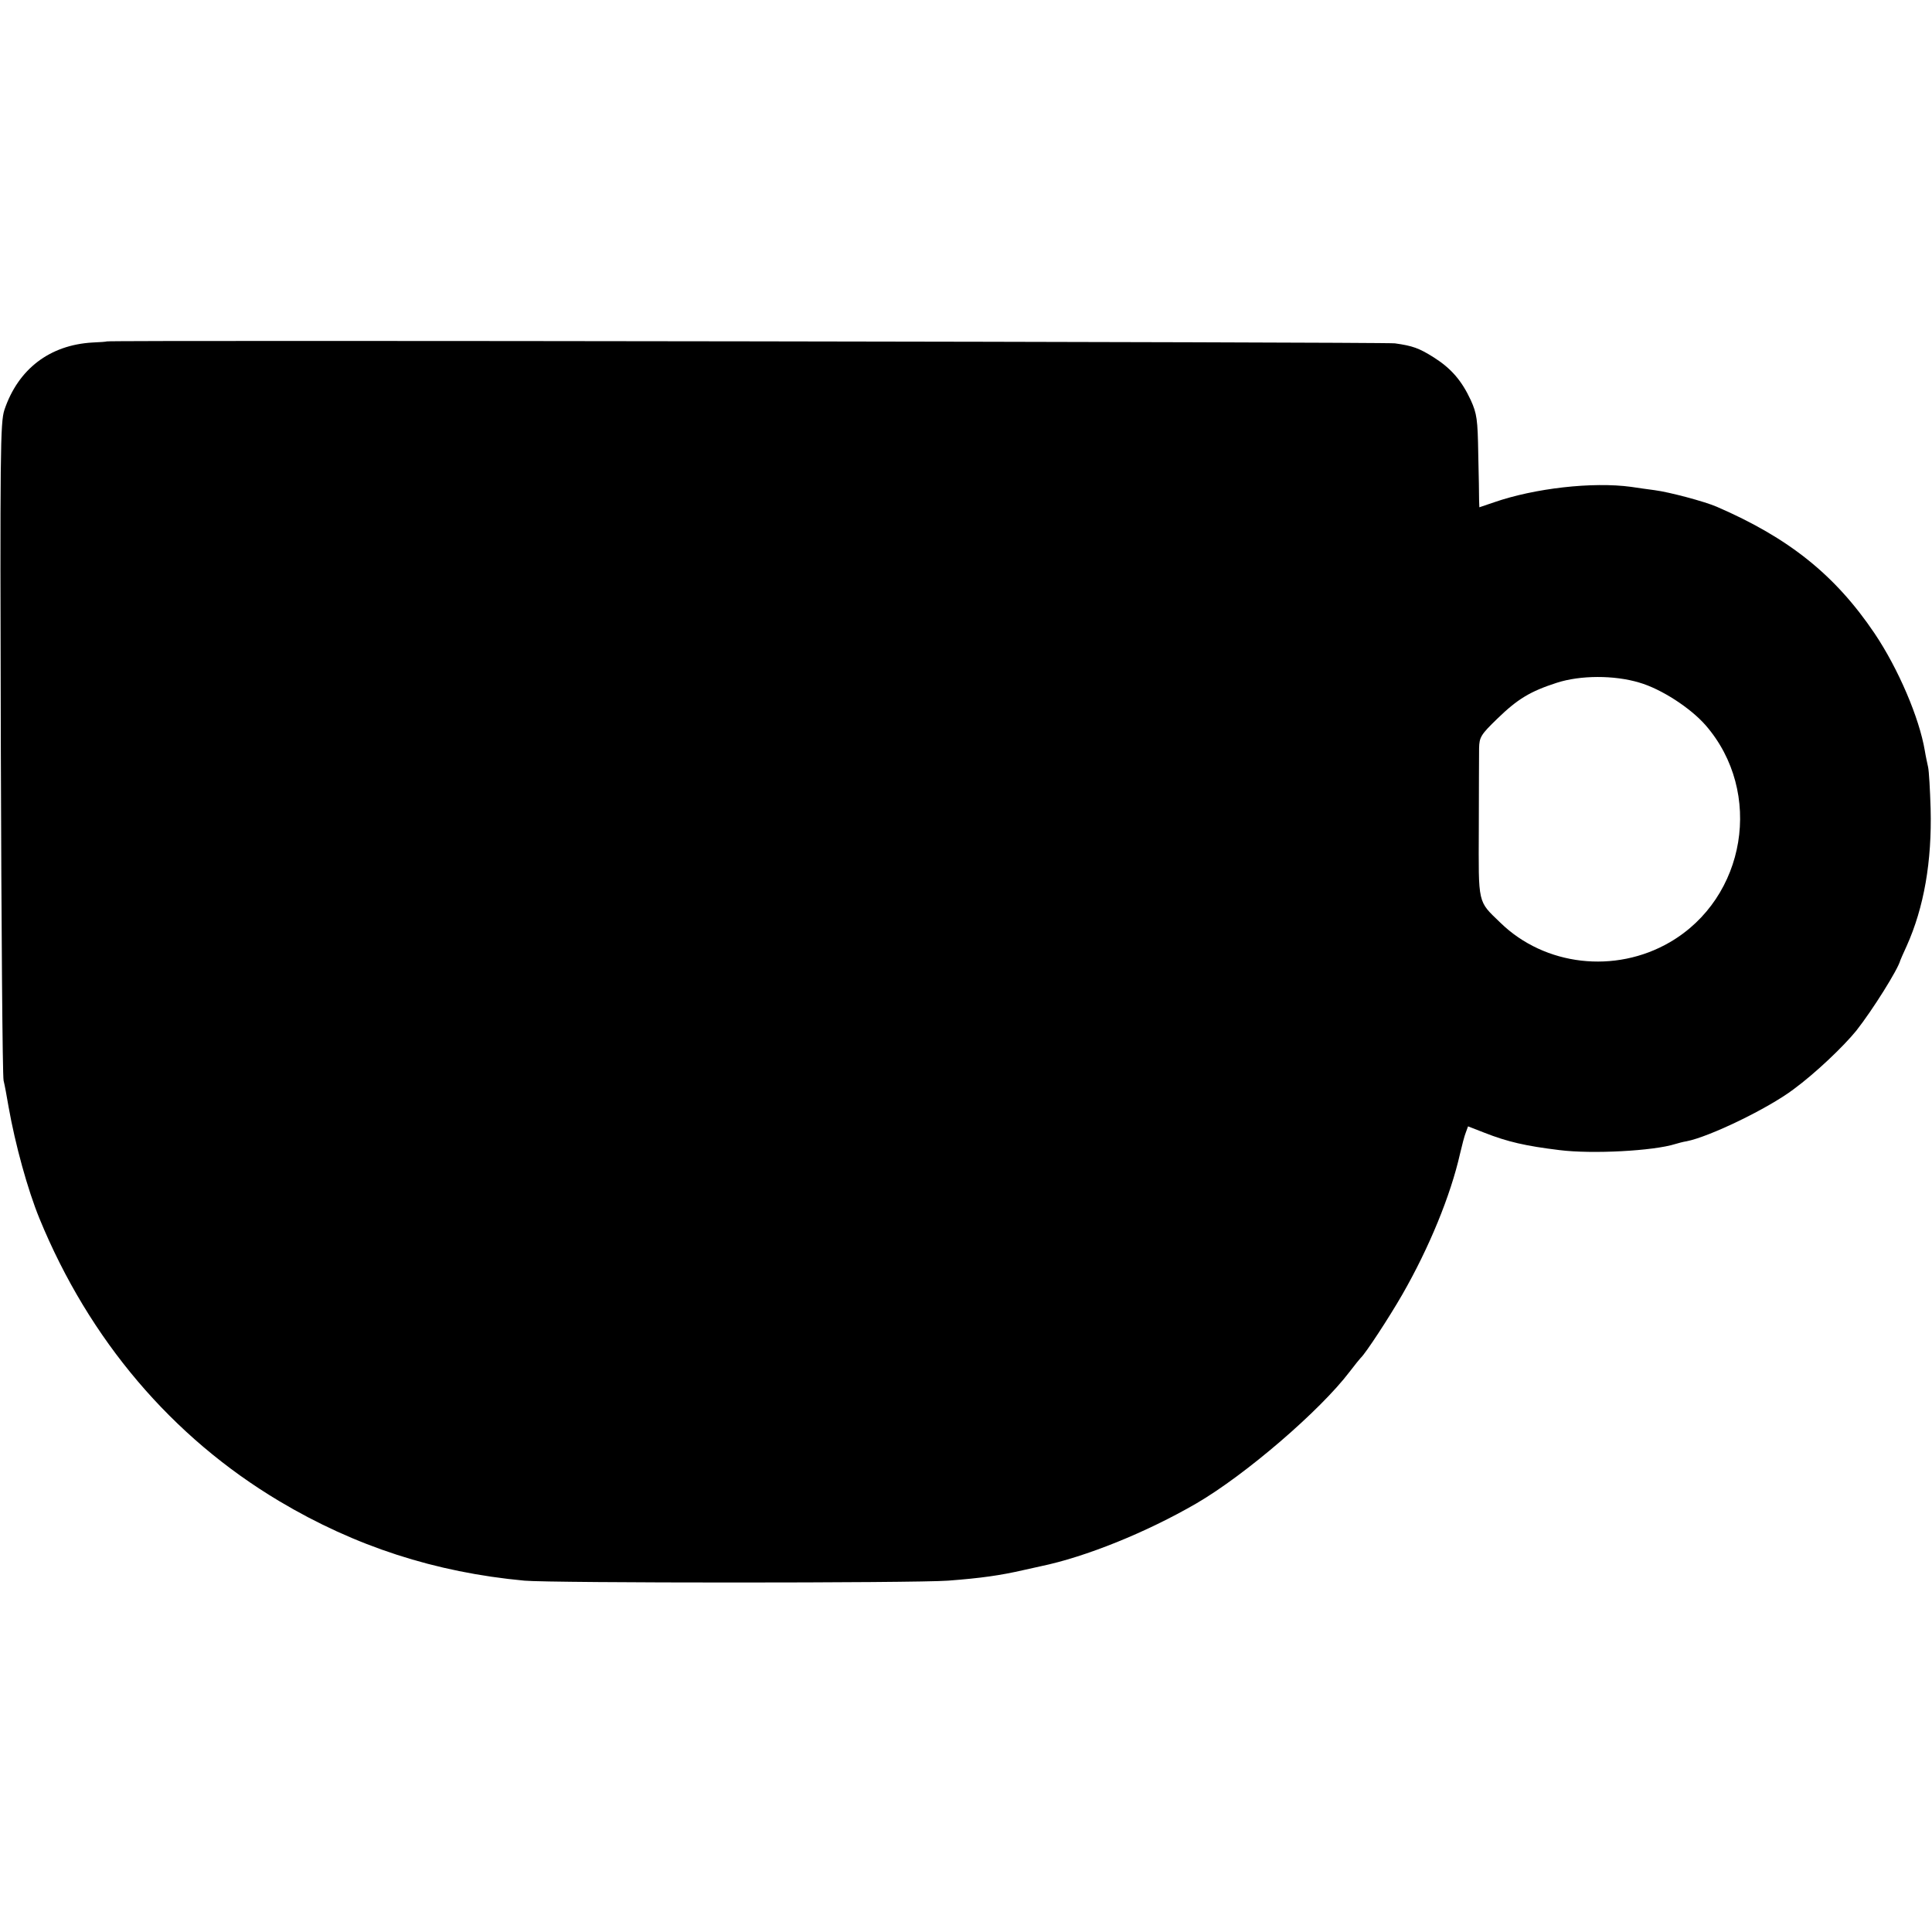
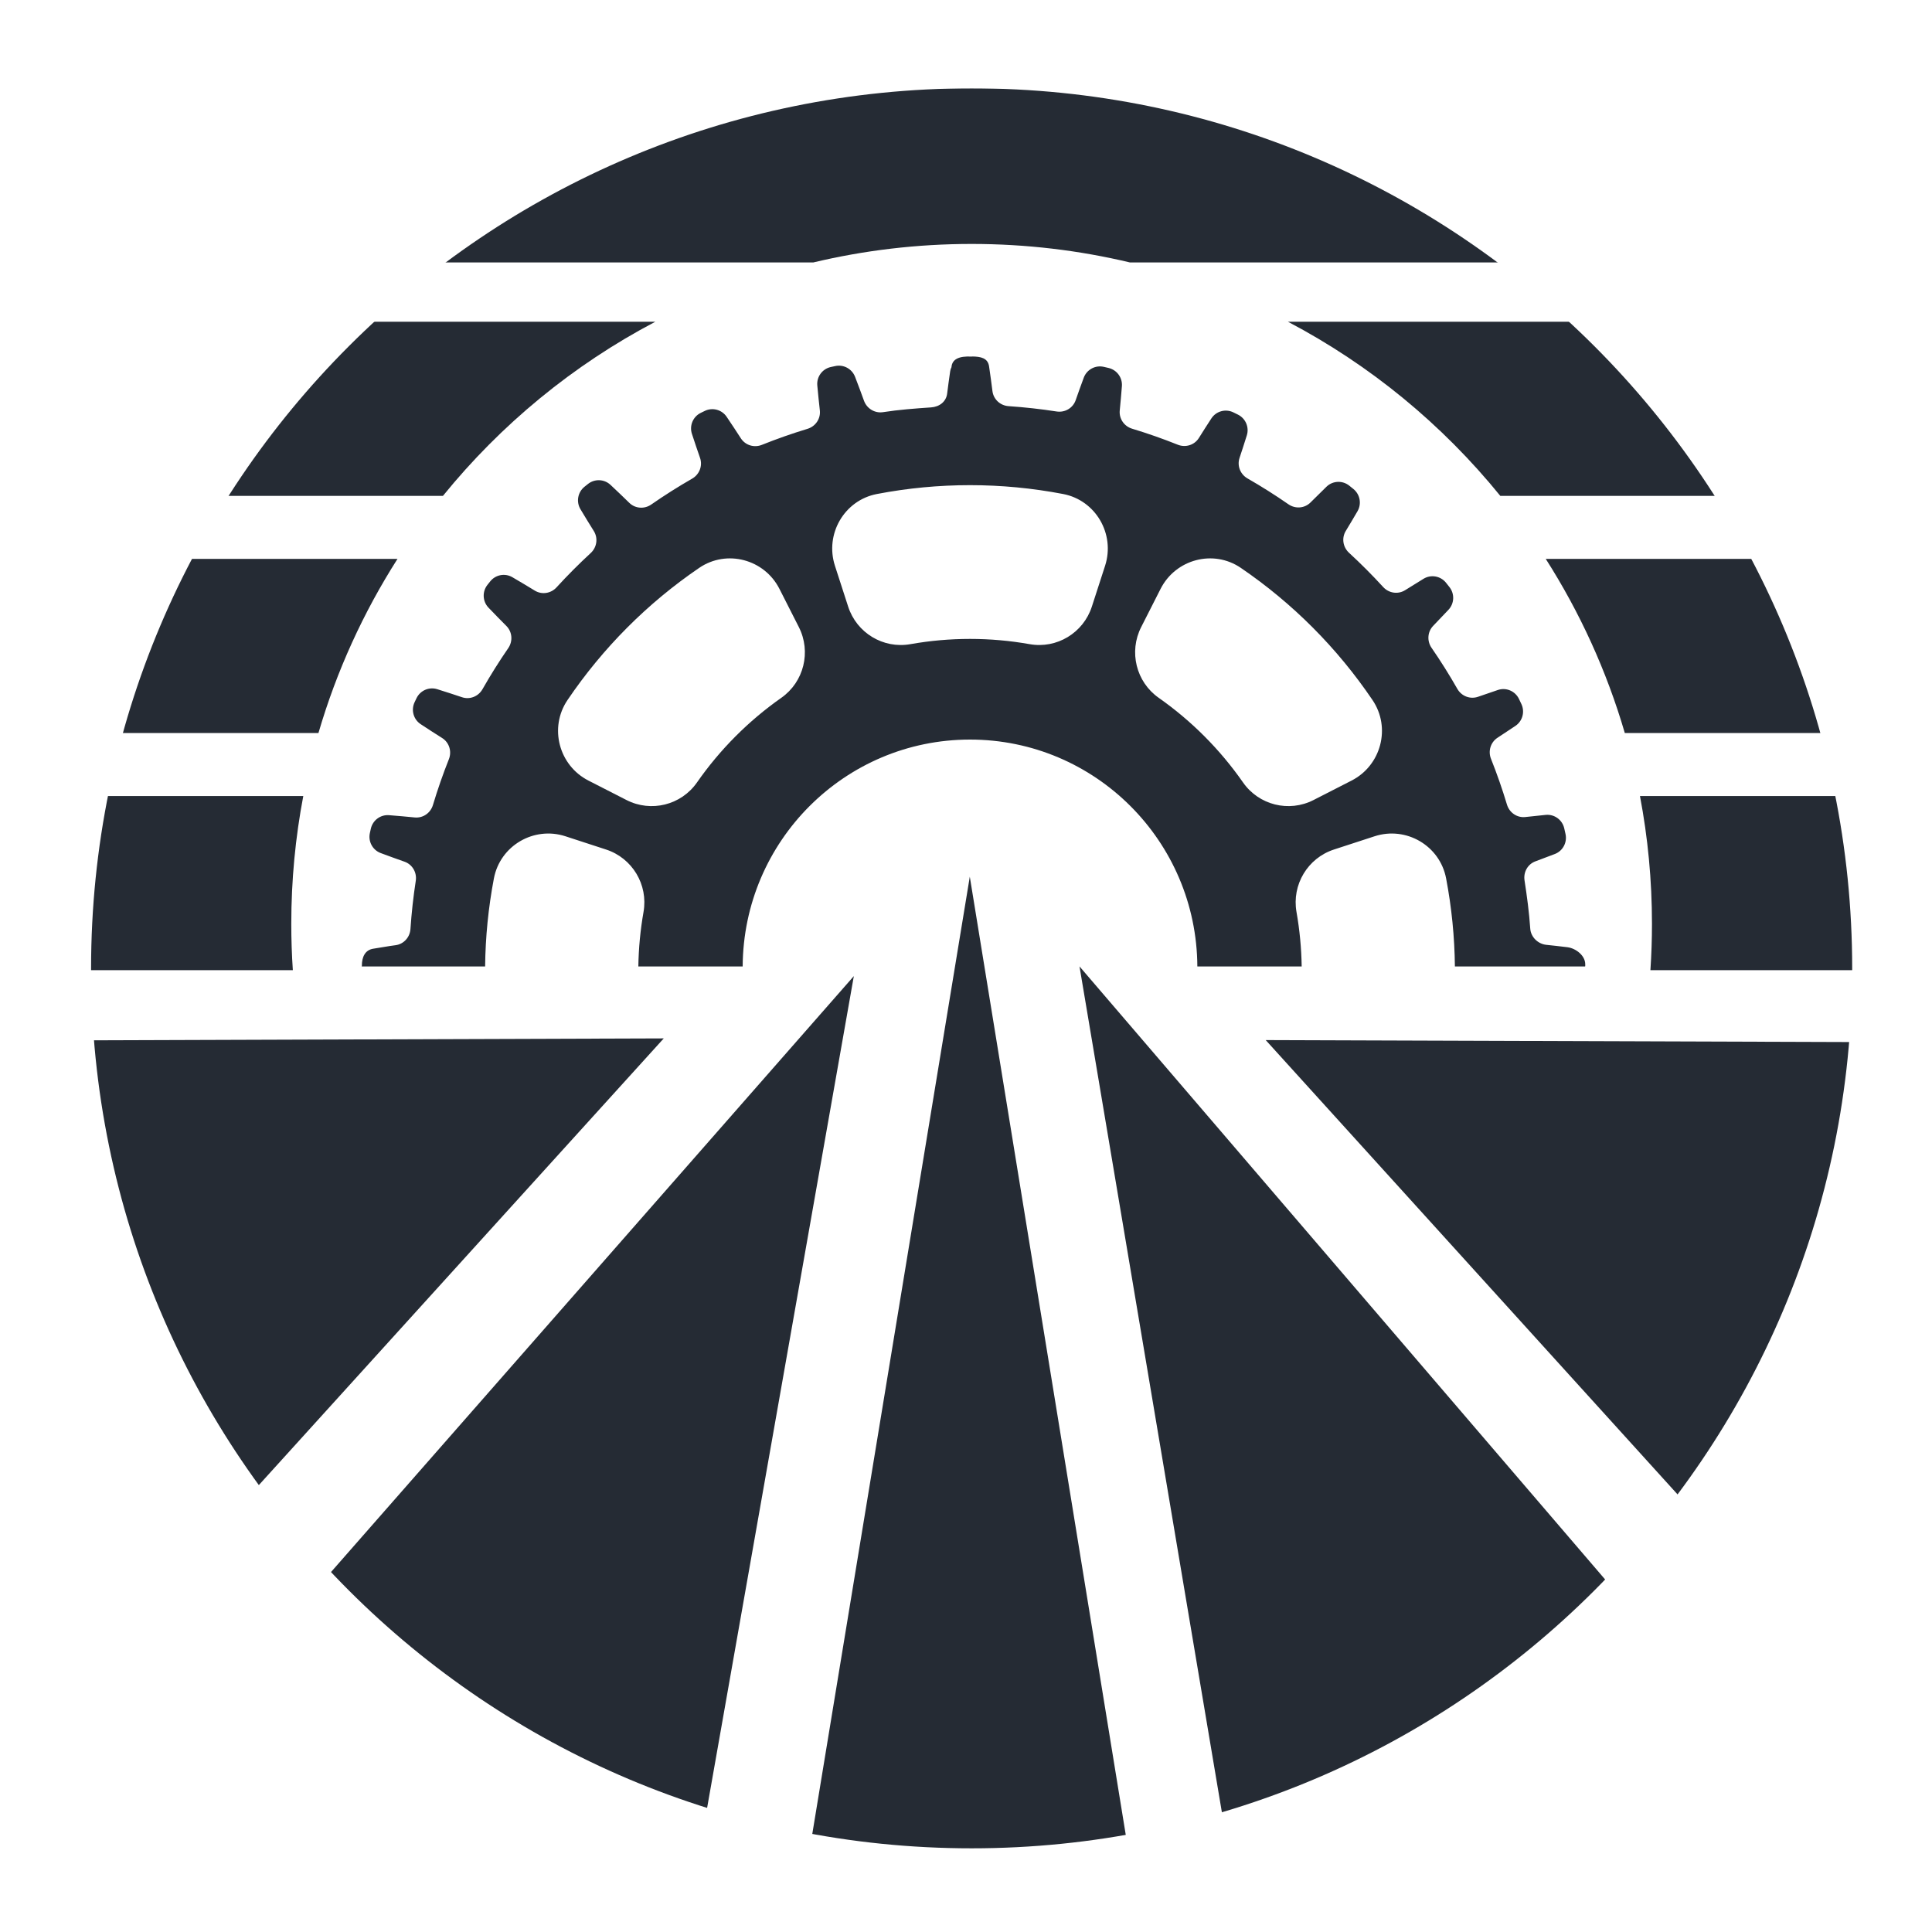
- <svg xmlns="http://www.w3.org/2000/svg" version="1.0" width="700pt" height="700pt" viewBox="0 0 700 700" preserveAspectRatio="xMidYMid meet">
-   <g transform="translate(0,700) scale(0.1,-0.1)" fill="#000000" stroke="none">
-     <path d="M387 5763 c-1 -1 -24 -3 -52 -4 -155 -9 -269 -96 -319 -244 -15 -46 -16 -145 -13 -1225 2 -646 6 -1188 10 -1205 4 -16 12 -59 18 -95 24 -136 69 -300 112 -405 180 -439 480 -792 869 -1024 275 -164 565 -258 888 -288 97 -9 1416 -9 1535 0 119 9 189 19 272 38 27 6 55 12 63 14 164 34 384 123 565 228 177 103 448 336 555 477 19 25 37 47 40 50 17 15 104 148 151 230 97 169 175 359 209 510 7 30 16 65 21 77 l8 22 59 -23 c84 -33 149 -48 272 -63 119 -15 341 -3 420 22 10 3 28 8 41 10 82 16 294 118 387 188 79 58 181 155 228 213 59 75 151 222 159 254 1 3 11 26 23 52 63 140 92 307 87 498 -2 69 -6 136 -9 150 -3 14 -9 41 -12 60 -20 119 -96 297 -182 425 -143 212 -311 346 -572 459 -44 19 -171 53 -225 60 -22 3 -60 8 -85 12 -140 19 -350 -5 -497 -56 l-53 -18 -1 26 c0 15 -1 90 -3 167 -2 126 -5 146 -27 195 -33 71 -71 115 -134 155 -54 34 -77 42 -141 51 -35 5 -4663 12 -4667 7z m5552 -1236 c80 -23 186 -92 241 -155 210 -242 147 -625 -130 -786 -198 -115 -453 -86 -614 71 -83 80 -79 64 -78 341 0 136 1 267 1 291 1 40 6 49 66 107 73 71 119 99 215 130 86 28 209 28 299 1z" />
+ <svg xmlns="http://www.w3.org/2000/svg" width="700" height="700" viewBox="0 0 700 700" fill="none">
+   <mask id="mask0" mask-type="alpha" maskUnits="userSpaceOnUse" x="33" y="32" width="639" height="638">
+     <path d="M352.041 669.681C528.242 669.681 671.082 526.931 671.082 350.841C671.082 174.75 528.242 32 352.041 32C175.839 32 33 174.75 33 350.841C33 526.931 175.839 669.681 352.041 669.681Z" fill="#252B34" />
+   </mask>
+   <g mask="url(#mask0)">
+     <path fill-rule="evenodd" clip-rule="evenodd" d="M240.493 376.232L76.899 556.699L-3.086 377.05L240.493 376.232ZM458.59 376.842L702.168 377.66L622.183 557.308L458.59 376.842ZM391.122 350.148L625.096 623.043L450.753 704.397L391.122 350.148ZM309.362 353.658L247.524 704.222L73.181 622.868L309.362 353.658ZM351.376 317.64L415.67 712.639L286.38 712.645L351.376 317.64Z" fill="#252B34" />
+     <path fill-rule="evenodd" clip-rule="evenodd" d="M409.431 95.097H735.558V32H-30.14V95.097H294.645C313.06 90.708 332.277 88.385 352.038 88.385C371.798 88.385 391.015 90.708 409.431 95.097ZM237.424 116.577H-30.14V179.674H160.481C181.496 153.776 207.664 132.225 237.424 116.577L237.424 116.577ZM466.652 116.577H735.558V179.674H543.594C522.579 153.776 496.412 132.225 466.652 116.577V116.577ZM144.023 202.496H-30.14V265.593H115.377C121.958 243.056 131.675 221.856 144.023 202.496ZM560.052 202.496H735.558V265.593H588.699C582.117 243.056 572.401 221.856 560.052 202.496ZM109.887 288.415H-30.14V351.512H106.1C105.726 345.967 105.537 340.371 105.537 334.731C105.537 318.899 107.031 303.416 109.887 288.415ZM594.189 288.415H735.558V351.512H597.976C598.349 345.967 598.539 340.371 598.539 334.731C598.539 318.899 597.044 303.416 594.189 288.415Z" fill="#252B34" />
+     <path fill-rule="evenodd" clip-rule="evenodd" d="M352.1 129.201C352.149 129.175 352.199 129.161 352.249 129.162C355.321 129.191 357.914 129.694 358.361 132.743C358.827 135.893 359.238 138.963 359.581 141.706C359.96 144.701 362.422 146.951 365.422 147.154C371.294 147.553 377.097 148.2 382.823 149.087C385.821 149.553 388.736 147.87 389.737 144.997C390.611 142.486 391.605 139.698 392.666 136.841C393.761 133.893 396.867 132.218 399.923 132.916C400.507 133.052 401.09 133.188 401.674 133.324C404.677 134.037 406.726 136.836 406.483 139.924C406.243 143.021 405.969 146.027 405.705 148.714C405.409 151.718 407.309 154.458 410.187 155.328C415.806 157.027 421.321 158.963 426.722 161.125C429.546 162.254 432.765 161.266 434.38 158.684C435.749 156.495 437.287 154.077 438.901 151.606C440.625 148.967 444.041 148.03 446.868 149.406C447.427 149.678 447.984 149.952 448.541 150.229C451.301 151.601 452.668 154.783 451.749 157.733C450.849 160.619 449.94 163.41 449.109 165.908C448.155 168.765 449.396 171.856 452.005 173.35C457.086 176.26 462.028 179.386 466.822 182.712C469.324 184.446 472.681 184.201 474.831 182.044C476.595 180.273 478.564 178.324 480.618 176.338C482.88 174.149 486.411 173.997 488.867 175.965C489.373 176.369 489.877 176.777 490.38 177.187C492.773 179.141 493.405 182.555 491.849 185.228C490.378 187.758 488.923 190.192 487.599 192.373C486.035 194.947 486.56 198.241 488.774 200.281C493.077 204.24 497.207 208.384 501.155 212.697C503.215 214.947 506.551 215.443 509.127 213.818C511.171 212.527 513.441 211.118 515.799 209.688C518.487 208.059 521.962 208.687 523.926 211.148C524.344 211.672 524.762 212.197 525.175 212.727C527.088 215.168 526.944 218.651 524.826 220.917C522.9 222.978 521.013 224.954 519.295 226.725C517.193 228.892 516.963 232.229 518.679 234.718C521.996 239.525 525.111 244.483 528.015 249.582C529.526 252.231 532.668 253.459 535.54 252.45C537.757 251.669 540.205 250.828 542.744 249.984C545.728 248.993 548.984 250.386 550.349 253.232C550.647 253.853 550.943 254.476 551.236 255.102C552.552 257.911 551.641 261.266 549.075 262.999C546.81 264.53 544.601 265.987 542.592 267.292C540.064 268.935 539.099 272.135 540.218 274.944C542.377 280.363 544.308 285.896 546.006 291.533C546.885 294.452 549.667 296.364 552.683 296.023C554.958 295.764 557.46 295.498 560.05 295.248C563.183 294.947 566.055 297.037 566.753 300.118C566.908 300.81 567.071 301.505 567.222 302.2C567.878 305.231 566.258 308.295 563.375 309.411C560.892 310.37 558.515 311.272 556.325 312.074C553.495 313.11 551.907 316.009 552.368 318.994C553.258 324.74 554.036 330.564 554.438 336.457C554.644 339.497 557.186 341.984 560.207 342.325C562.429 342.576 565.376 342.866 567.896 343.193C570.993 343.593 574.36 346.229 574.36 349.36C574.36 349.555 574.36 349.749 574.36 349.943C574.36 350.019 574.343 350.095 574.312 350.171H527.137C527.023 339.479 525.961 328.796 523.952 318.249C521.693 306.386 509.476 299.269 498.03 302.999C493.125 304.599 488.22 306.2 483.312 307.8C473.805 310.9 468.007 320.547 469.745 330.425C470.895 336.959 471.521 343.562 471.624 350.171H433.822C433.577 304.726 396.793 267.96 351.452 267.96C306.115 267.96 269.328 304.726 269.083 350.171H231.283C231.385 343.562 232.011 336.959 233.16 330.425C234.9 320.547 229.102 310.9 219.593 307.8C214.688 306.2 209.783 304.599 204.875 302.999C193.431 299.269 181.215 306.386 178.953 318.249C176.944 328.796 175.882 339.479 175.768 350.171H131.062C131.096 350.095 131.116 350.019 131.116 349.943C131.116 349.911 131.116 349.877 131.116 349.842C131.116 346.769 132.259 344.179 135.288 343.726C138.504 343.247 140.489 342.823 143.284 342.469C146.268 342.091 148.512 339.617 148.714 336.608C149.111 330.716 149.756 324.89 150.64 319.146C151.104 316.137 149.425 313.211 146.561 312.207C143.913 311.275 140.947 310.21 137.923 309.076C135.006 307.978 133.343 304.892 134.009 301.841C134.126 301.303 134.246 300.768 134.366 300.233C135.054 297.194 137.851 295.117 140.945 295.354C144.227 295.607 147.427 295.898 150.267 296.18C153.26 296.475 155.991 294.569 156.859 291.68C158.551 286.043 160.48 280.507 162.633 275.086C163.757 272.255 162.771 269.022 160.2 267.401C157.805 265.891 155.13 264.176 152.415 262.379C149.809 260.656 148.871 257.264 150.211 254.436C150.443 253.946 150.675 253.459 150.909 252.971C152.26 250.176 155.439 248.783 158.397 249.702C161.575 250.692 164.663 251.701 167.397 252.62C170.243 253.576 173.328 252.33 174.815 249.712C177.716 244.613 180.828 239.655 184.143 234.843C185.869 232.332 185.624 228.959 183.477 226.802C181.473 224.794 179.24 222.52 176.983 220.156C174.823 217.89 174.665 214.364 176.608 211.907C176.944 211.48 177.282 211.057 177.623 210.634C179.56 208.219 182.962 207.577 185.635 209.132C188.518 210.807 191.305 212.482 193.767 213.989C196.333 215.557 199.618 215.03 201.648 212.809C205.594 208.493 209.721 204.347 214.022 200.382C216.257 198.321 216.763 194.982 215.149 192.405C213.646 190.003 211.978 187.292 210.307 184.491C208.703 181.801 209.327 178.337 211.759 176.372C212.183 176.031 212.607 175.69 213.033 175.352C215.455 173.422 218.924 173.552 221.189 175.669C223.616 177.935 225.953 180.183 228.01 182.193C230.165 184.296 233.488 184.515 235.96 182.797C240.751 179.469 245.694 176.34 250.769 173.427C253.404 171.915 254.638 168.773 253.636 165.9C252.709 163.242 251.691 160.255 250.692 157.174C249.722 154.191 251.105 150.946 253.919 149.58C254.412 149.337 254.907 149.1 255.403 148.863C258.192 147.532 261.536 148.437 263.271 151.001C265.117 153.728 266.881 156.415 268.429 158.814C270.062 161.346 273.252 162.302 276.041 161.181C281.442 159.016 286.957 157.078 292.574 155.374C295.481 154.492 297.386 151.704 297.045 148.677C296.733 145.924 296.411 142.843 296.123 139.671C295.838 136.537 297.913 133.686 300.972 132.988C301.521 132.863 302.07 132.754 302.619 132.634C305.63 131.971 308.678 133.627 309.799 136.508C310.977 139.538 312.083 142.563 313.047 145.213C314.079 148.043 316.969 149.798 319.935 149.335C325.658 148.443 331.461 148.011 337.334 147.609C340.366 147.401 342.841 145.551 343.182 142.521C343.483 139.818 343.843 137.69 344.256 134.594C344.336 133.988 344.502 133.479 344.739 133.052C344.925 130.208 347.379 128.924 352.1 129.201ZM205.618 253.64C198.858 263.63 202.482 277.336 213.204 282.818C217.802 285.167 222.399 287.518 226.995 289.869C235.902 294.422 246.799 291.717 252.53 283.497C260.851 271.563 271.195 261.181 283.086 252.83C291.276 247.079 293.973 236.14 289.435 227.201C287.093 222.589 284.751 217.975 282.409 213.363C276.947 202.603 263.292 198.966 253.338 205.75C234.562 218.545 218.367 234.798 205.618 253.64ZM317.71 178.99C305.891 181.256 298.801 193.518 302.518 205.002C304.114 209.928 305.707 214.852 307.3 219.775C310.388 229.316 320.002 235.136 329.847 233.392C344.139 230.857 358.766 230.857 373.061 233.392C382.903 235.136 392.516 229.316 395.604 219.775C397.2 214.852 398.794 209.928 400.387 205.002C404.107 193.518 397.014 181.256 385.195 178.99C362.904 174.711 340.003 174.711 317.71 178.99ZM413.472 227.201C408.932 236.14 411.631 247.079 419.821 252.83C431.713 261.181 442.056 271.563 450.377 283.497C456.108 291.717 467.006 294.422 475.913 289.869C480.509 287.518 485.105 285.167 489.701 282.818C500.423 277.336 504.049 263.63 497.287 253.64C484.537 234.798 468.346 218.545 449.57 205.75C439.615 198.966 425.96 202.603 420.498 213.363C418.156 217.975 415.814 222.589 413.472 227.201Z" fill="#252B34" />
  </g>
</svg>
